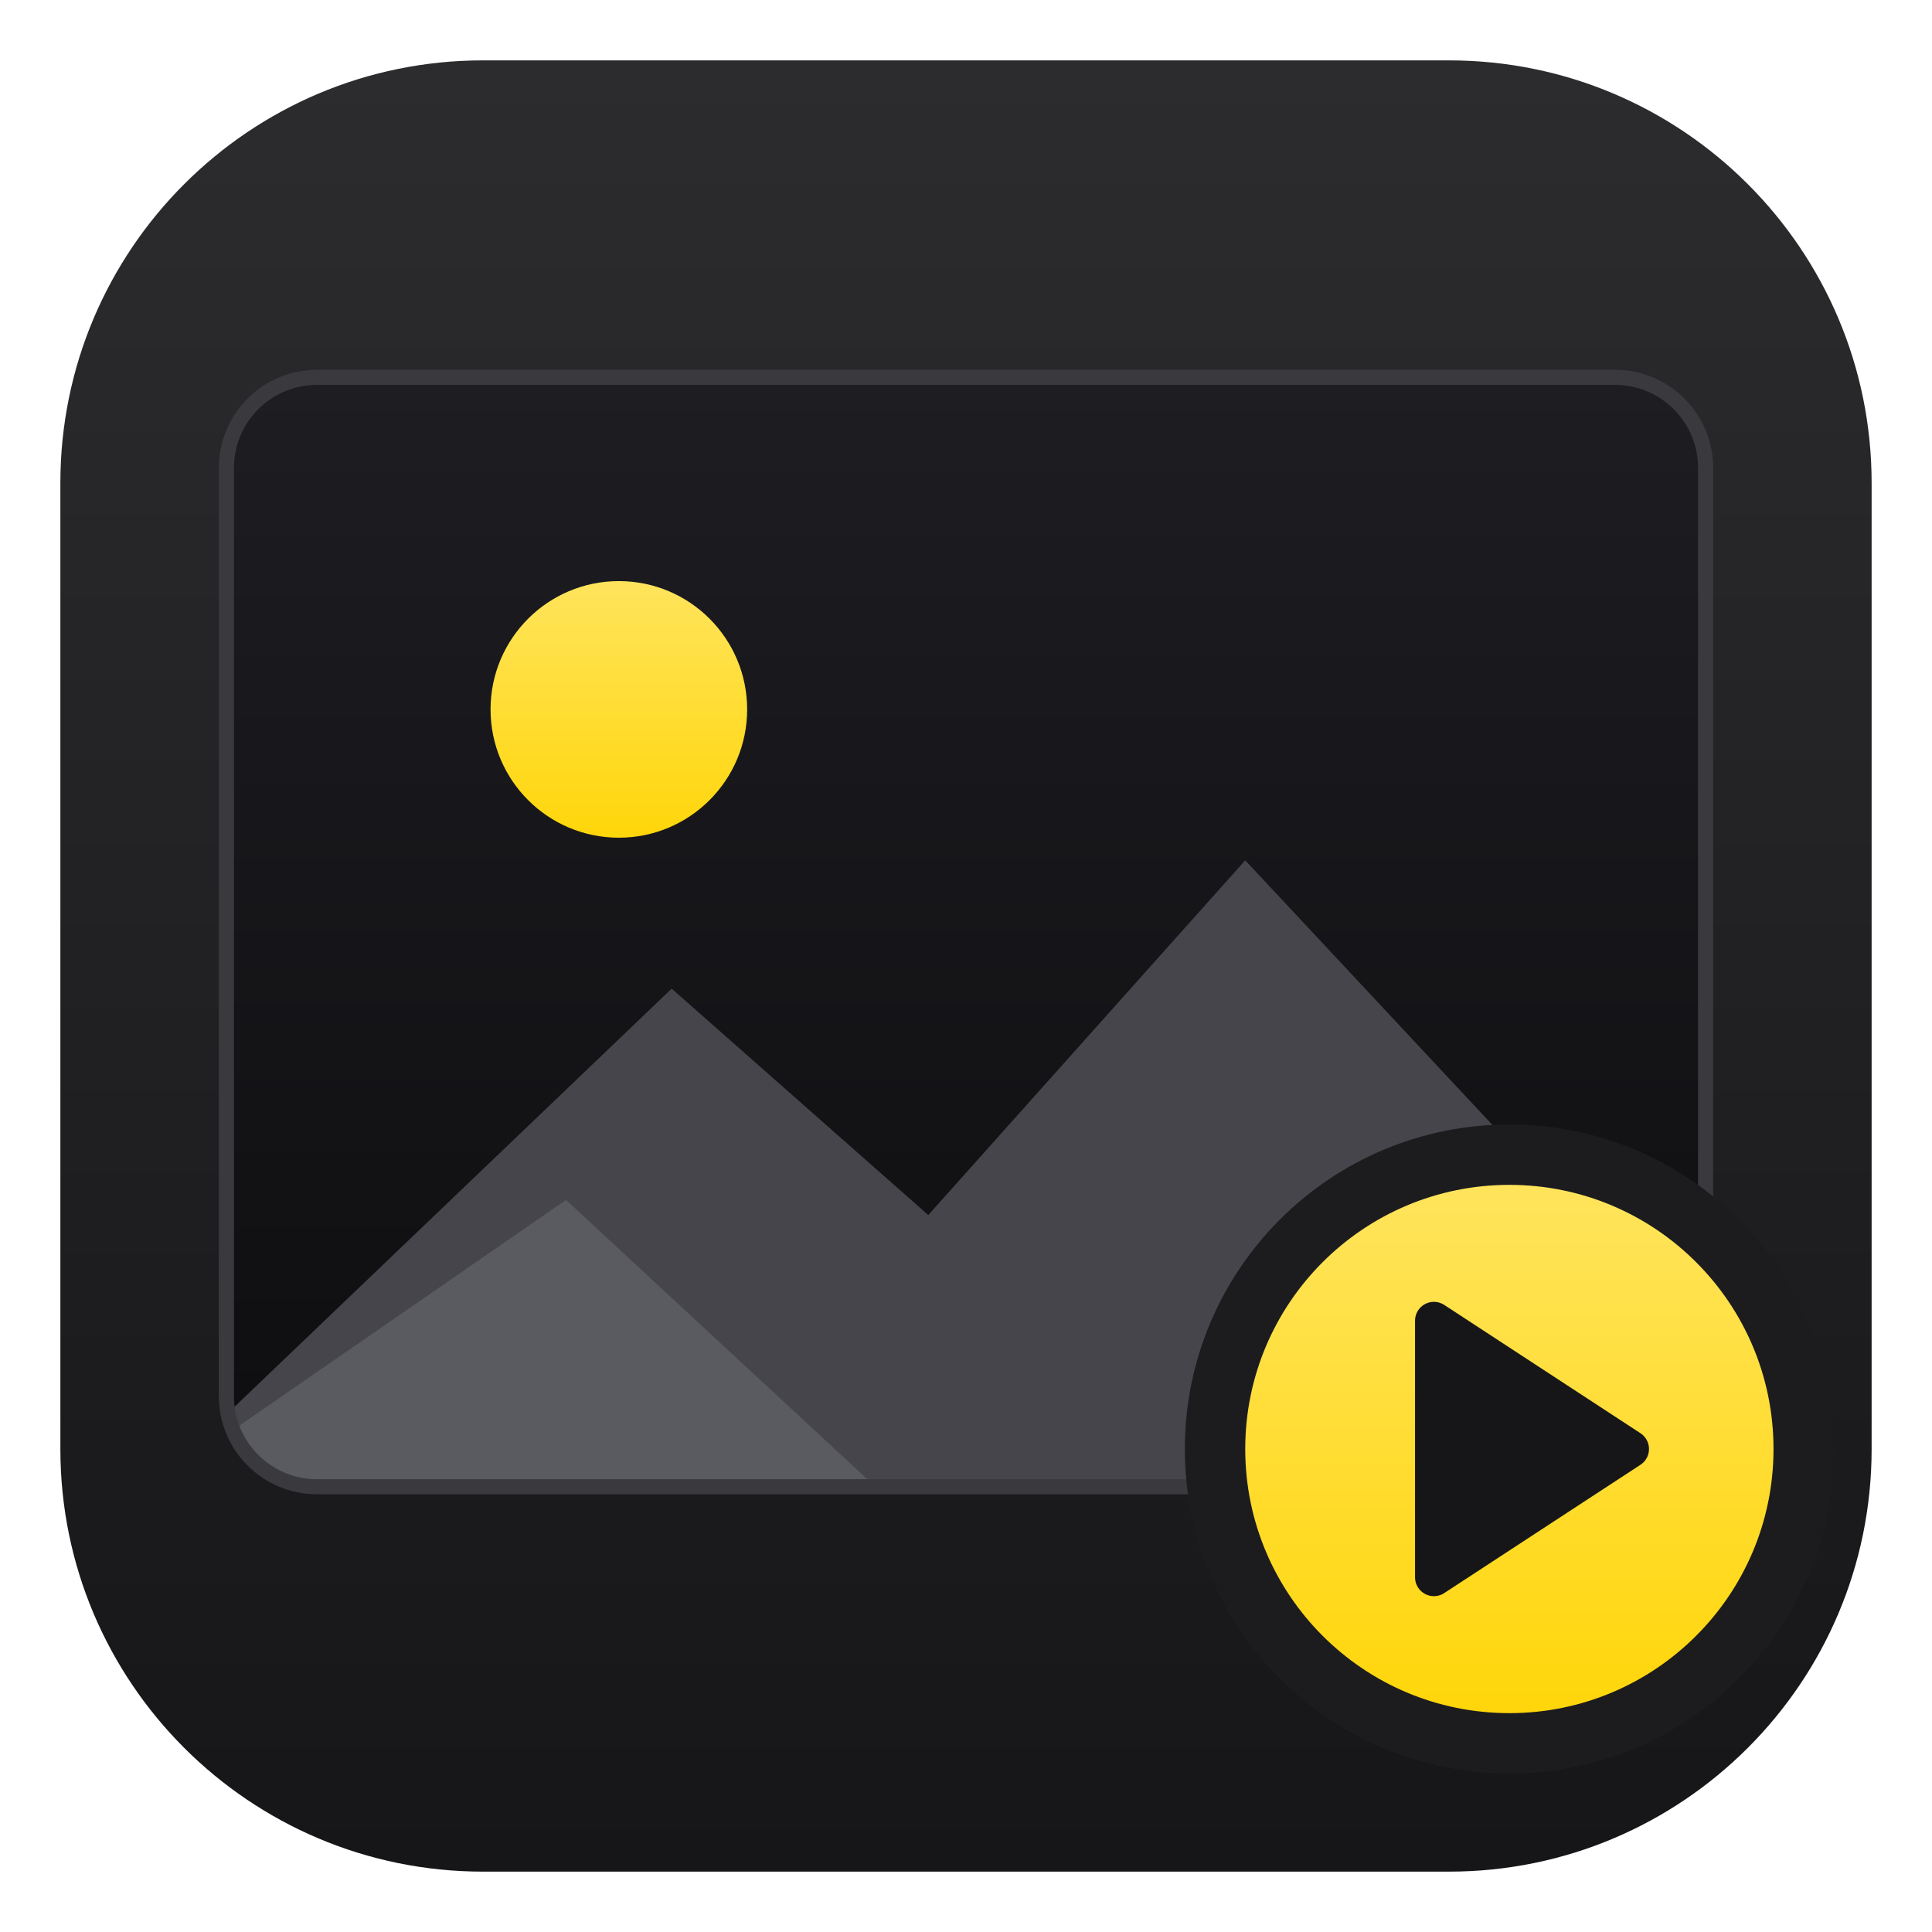
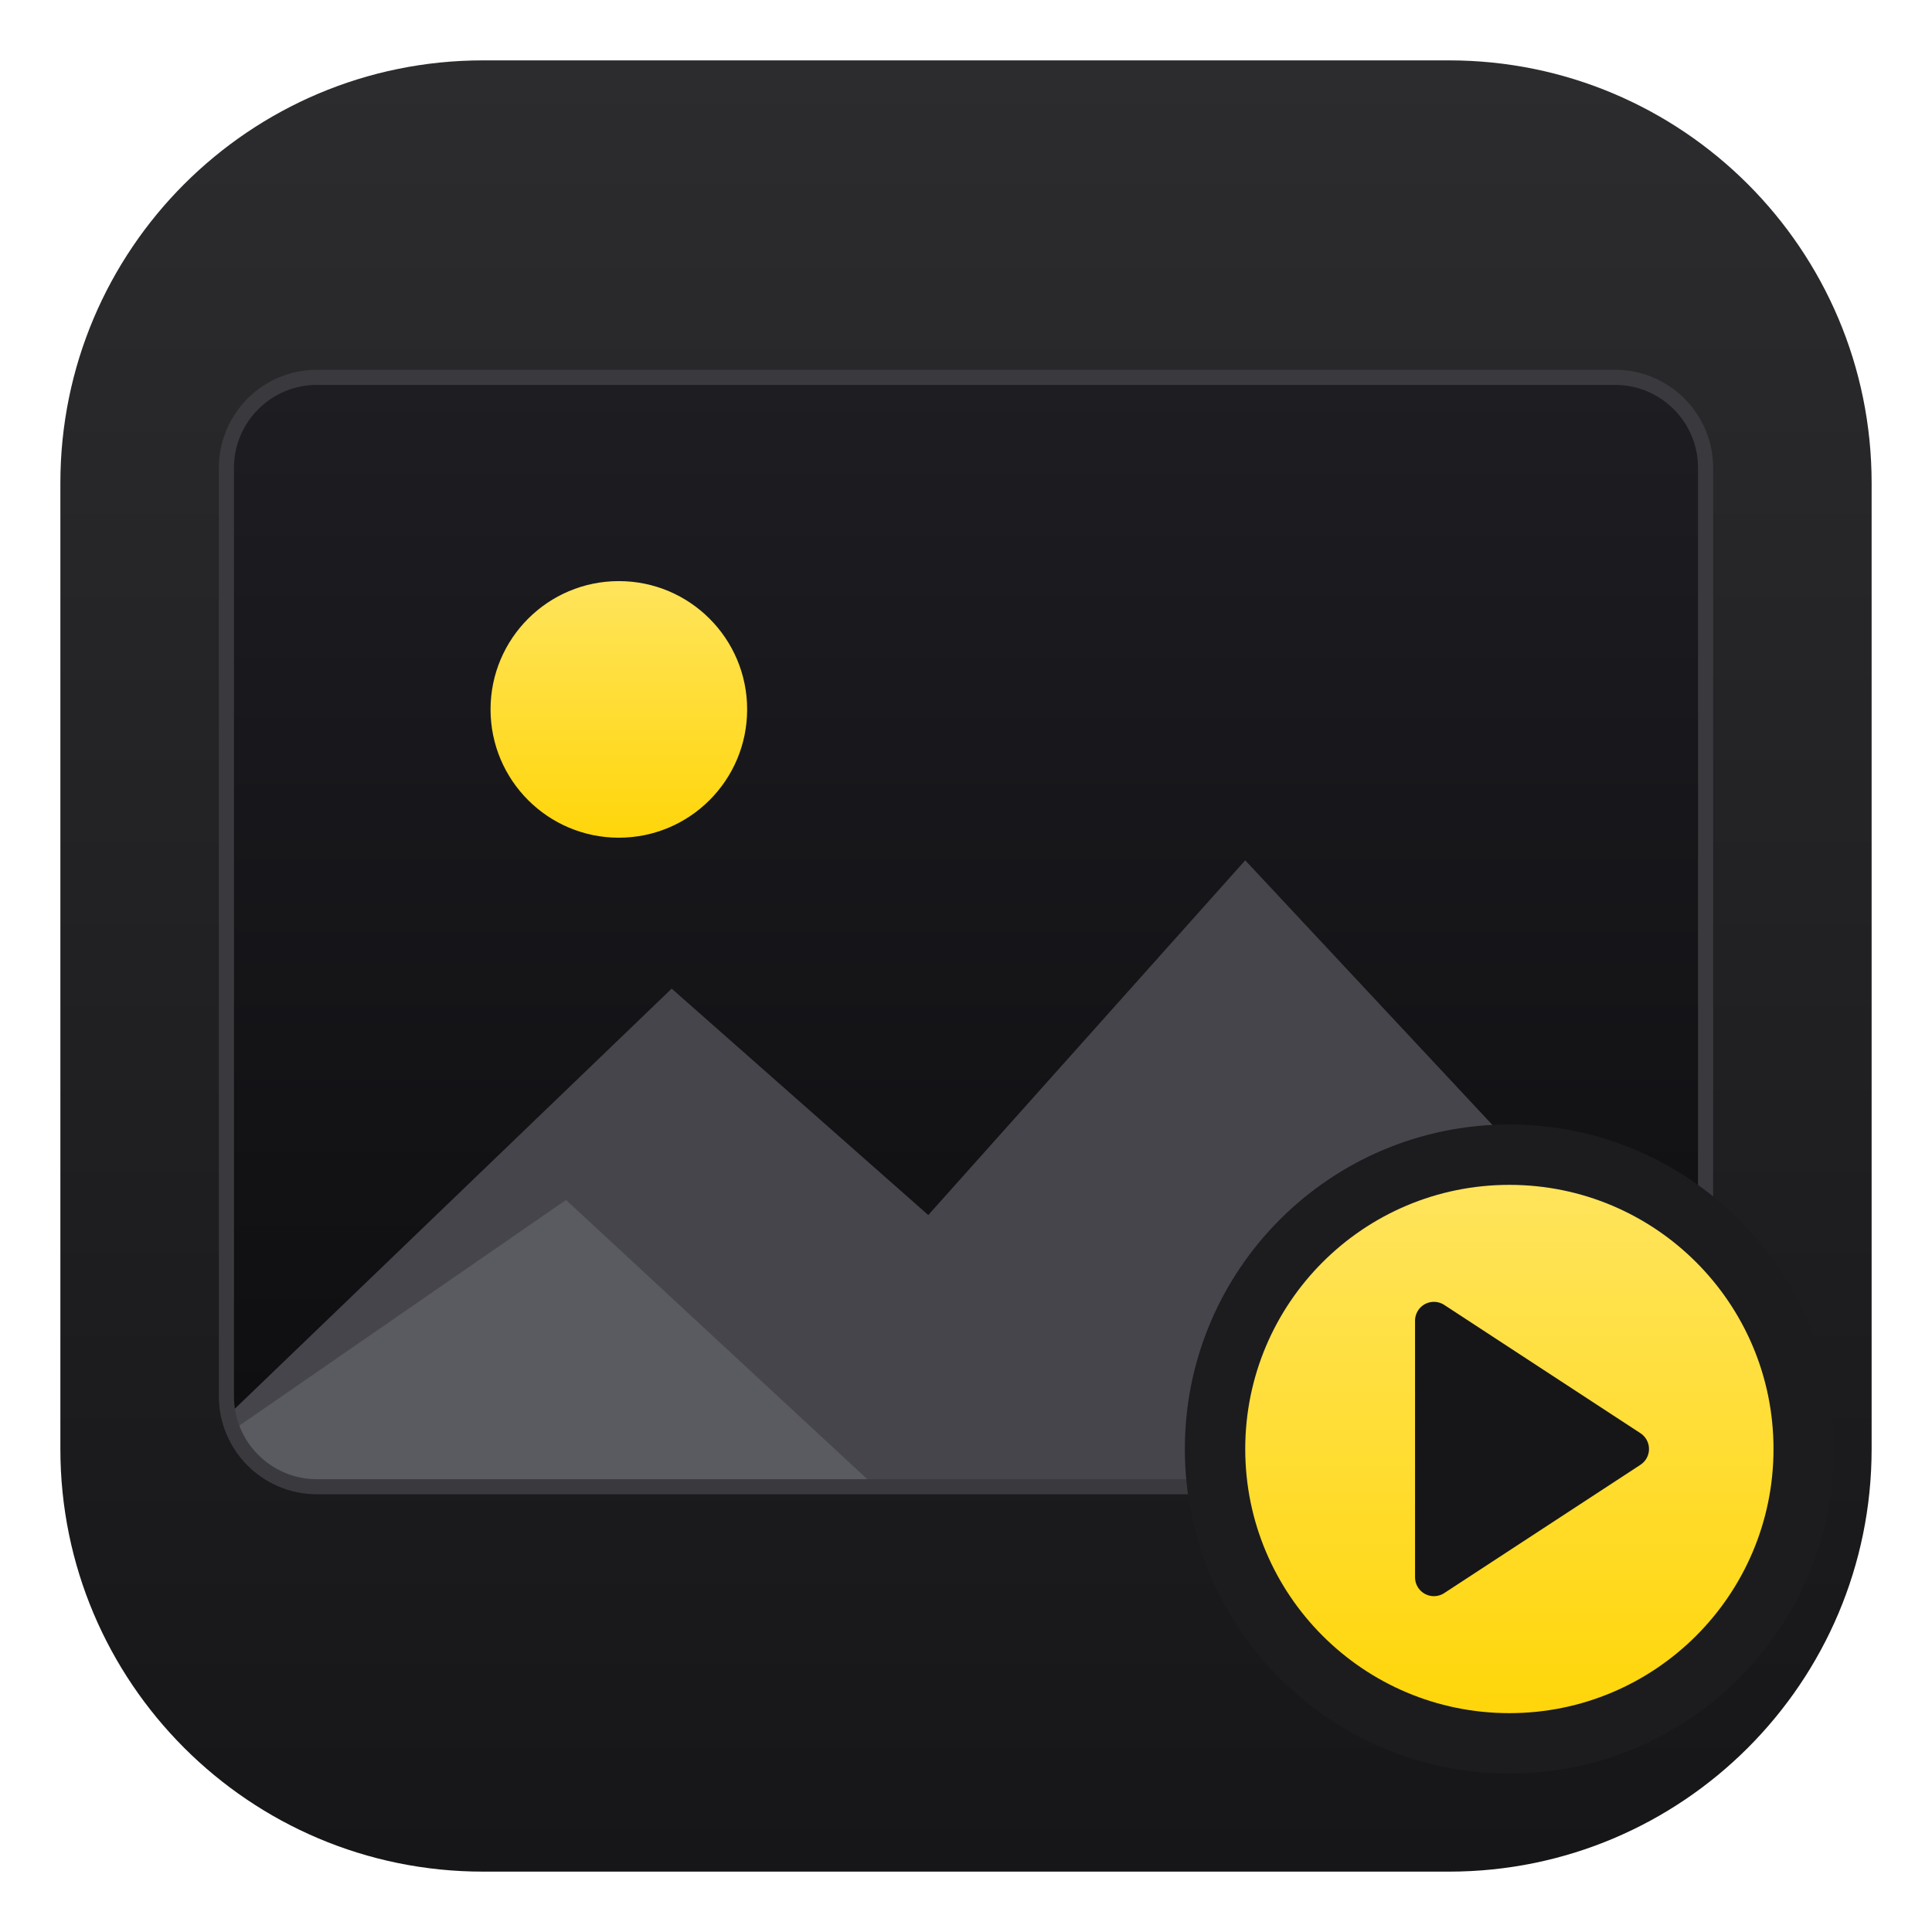
<svg xmlns="http://www.w3.org/2000/svg" width="512" height="512" viewBox="0 0 512 512">
  <defs>
    <linearGradient id="tile" x1="0" y1="0" x2="0" y2="1">
      <stop offset="0" stop-color="#2c2c2f" />
      <stop offset="1" stop-color="#161618" />
    </linearGradient>
    <linearGradient id="picture" x1="0" y1="0" x2="0" y2="1">
      <stop offset="0" stop-color="#1d1d22" />
      <stop offset="1" stop-color="#0e0e10" />
    </linearGradient>
    <linearGradient id="accent" x1="0" y1="0" x2="0" y2="1">
      <stop offset="0" stop-color="#FFE45C" />
      <stop offset="1" stop-color="#FFD60A" />
    </linearGradient>
-     <clipPath id="frame">
-       <rect x="60" y="100" width="392" height="294" rx="24" />
-     </clipPath>
  </defs>
  <rect x="16" y="16" width="480" height="480" rx="112" fill="url(#tile)" />
  <rect x="60" y="100" width="392" height="294" rx="24" fill="url(#picture)" />
-   <g clip-path="url(#frame)">
-     <circle cx="164" cy="188" r="34" fill="url(#accent)" />
-     <path d="M40 394 L178 262 L246 322 L330 228 L472 380 L472 420 L40 420 Z" fill="#45454b" />
-     <path d="M40 394 L150 318 L232 394 Z" fill="#5a5a61" />
-   </g>
+   <circle cx="164" cy="188" r="34" fill="url(#accent)" />
+   <path d="M60.5 375 L178 262 L246 322 L330 228 L452 358.6 L452 370 A24 24 0 0 1 428 394 L84 394 A24 24 0 0 1 60.5 375 Z" fill="#45454b" />
+   <path d="M61.7 379 L150 318 L232 394 L84 394 A24 24 0 0 1 61.7 379 Z" fill="#5a5a61" />
  <rect x="60" y="100" width="392" height="294" rx="24" fill="none" stroke="#3a3a3e" stroke-width="4" />
  <circle cx="400" cy="384" r="86" fill="#1c1c1f" />
  <circle cx="400" cy="384" r="70" fill="url(#accent)" />
  <path d="M380 350 L432 384 L380 418 Z" fill="#161618" stroke="#161618" stroke-width="10" stroke-linejoin="round" />
</svg>
